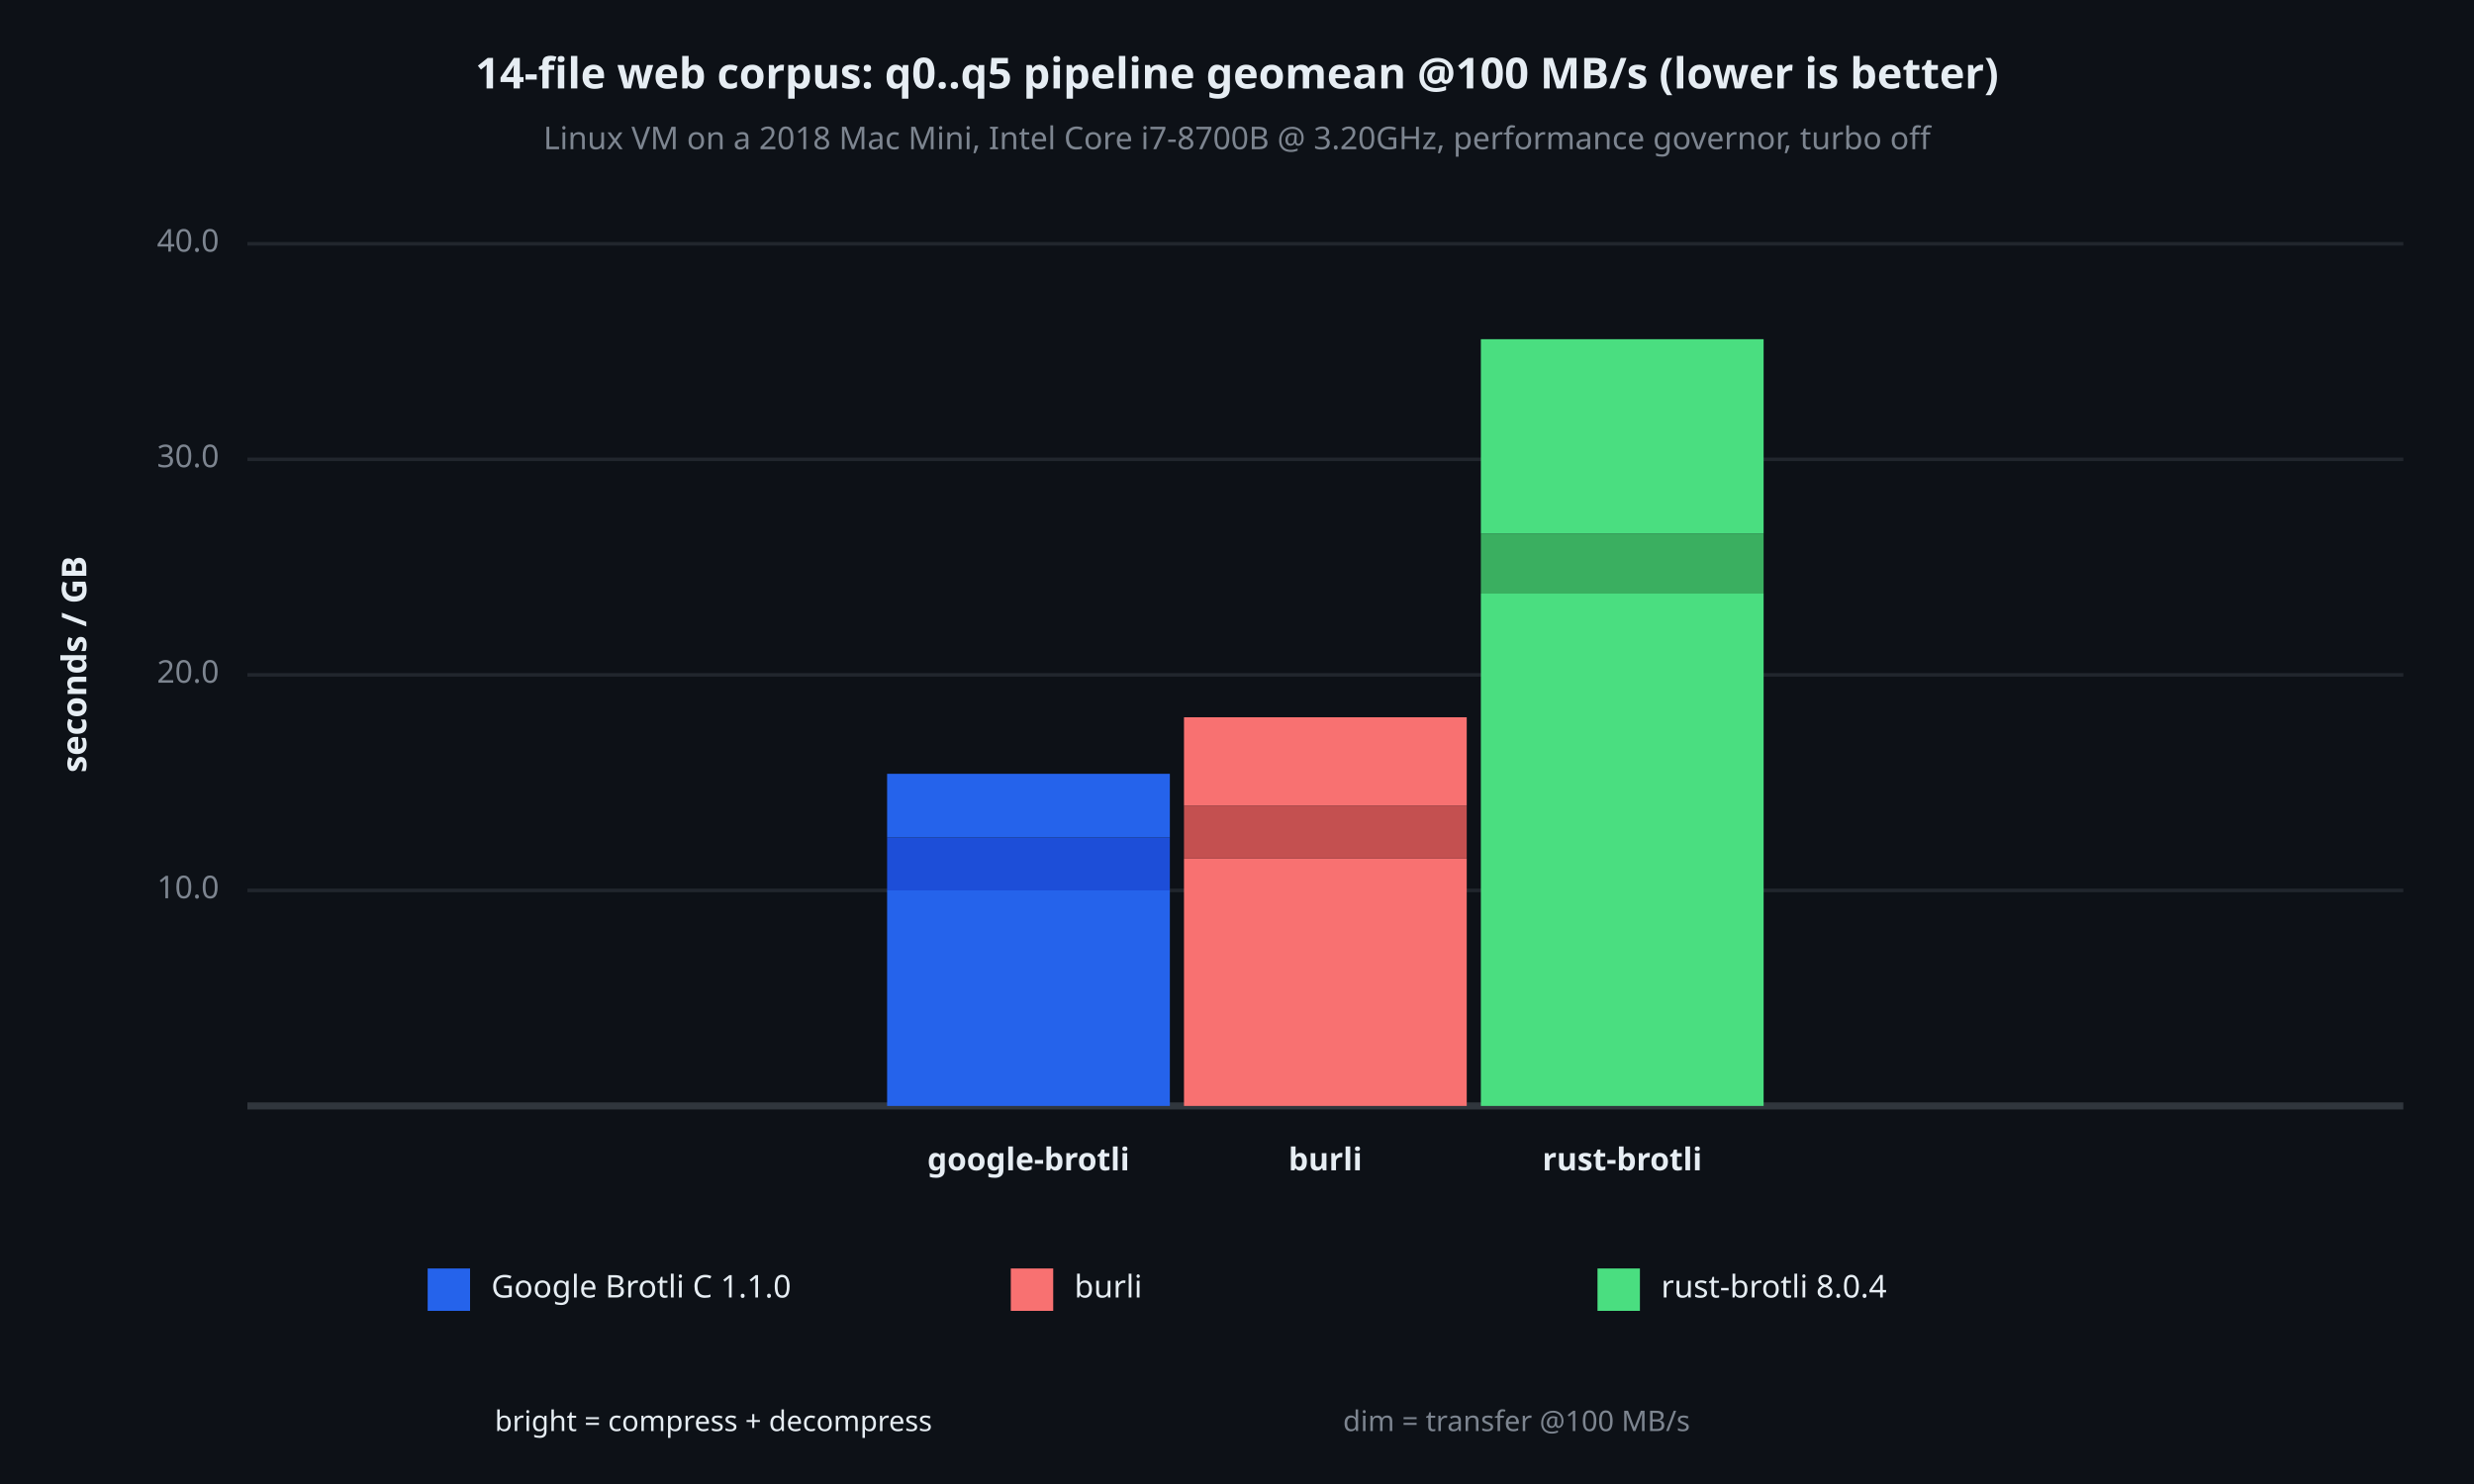
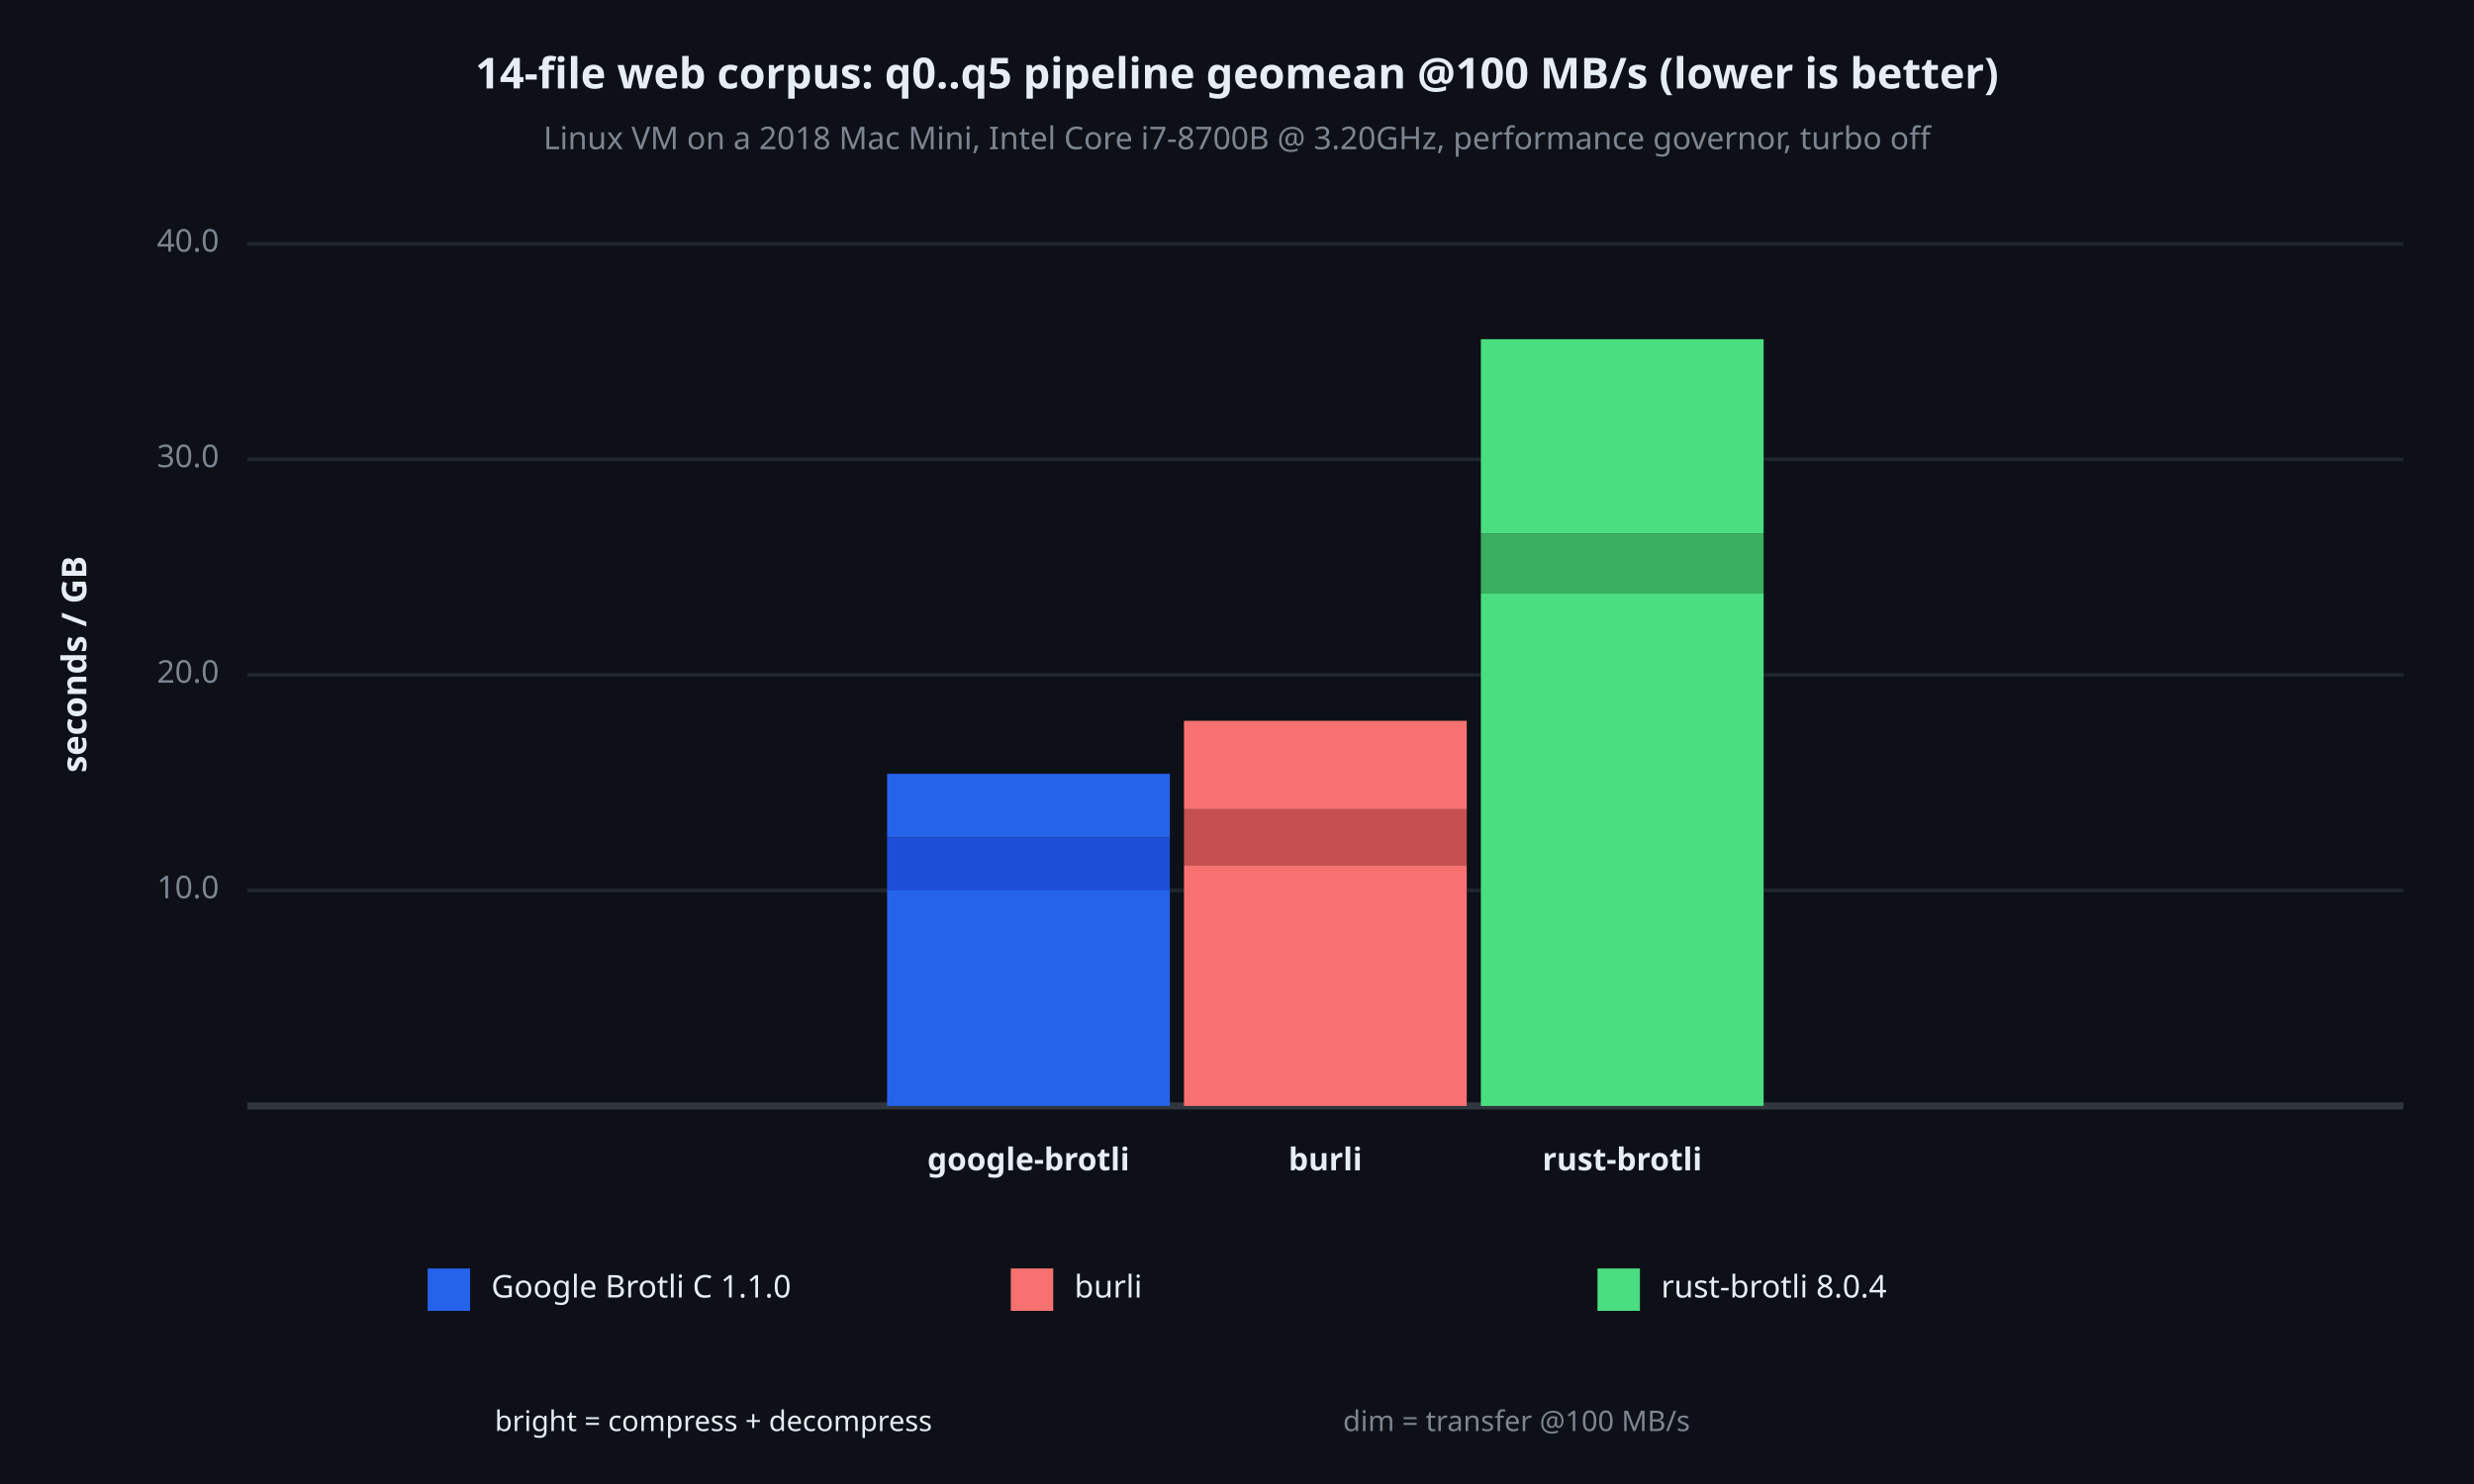
<svg xmlns="http://www.w3.org/2000/svg" viewBox="0 0 700 420" font-family="system-ui, -apple-system, sans-serif">
  <rect x="0" y="0" width="700" height="420" opacity="1" fill="#0D1117" stroke="none" />
  <text x="350" y="22" dy="0.5ex" text-anchor="middle" font-family="sans-serif" font-size="12.097" opacity="1" fill="#E6EDF3" font-weight="bold">
14-file web corpus: q0..q5 pipeline geomean @100 MB/s (lower is better)
</text>
  <text x="350" y="40" dy="0.5ex" text-anchor="middle" font-family="sans-serif" font-size="8.871" opacity="1" fill="#7D8590">
Linux VM on a 2018 Mac Mini, Intel Core i7-8700B @ 3.20GHz, performance governor, turbo off
</text>
  <text x="22" y="188" dy="0.5ex" text-anchor="middle" font-family="sans-serif" font-size="9.677" opacity="1" fill="#E6EDF3" font-weight="bold" transform="rotate(270, 22, 188)">
seconds / GB
</text>
  <polyline fill="none" opacity="1" stroke="#21262D" stroke-width="1" points="70,252 680,252 " />
  <text x="62" y="252" dy="0.5ex" text-anchor="end" font-family="sans-serif" font-size="8.871" opacity="1" fill="#7D8590">
10.0
</text>
  <polyline fill="none" opacity="1" stroke="#21262D" stroke-width="1" points="70,191 680,191 " />
  <text x="62" y="191" dy="0.5ex" text-anchor="end" font-family="sans-serif" font-size="8.871" opacity="1" fill="#7D8590">
20.0
</text>
  <polyline fill="none" opacity="1" stroke="#21262D" stroke-width="1" points="70,130 680,130 " />
  <text x="62" y="130" dy="0.5ex" text-anchor="end" font-family="sans-serif" font-size="8.871" opacity="1" fill="#7D8590">
30.0
</text>
  <polyline fill="none" opacity="1" stroke="#21262D" stroke-width="1" points="70,69 680,69 " />
  <text x="62" y="69" dy="0.5ex" text-anchor="end" font-family="sans-serif" font-size="8.871" opacity="1" fill="#7D8590">
40.0
</text>
  <polyline fill="none" opacity="1" stroke="#30363D" stroke-width="2" points="70,313 680,313 " />
  <rect x="251" y="252" width="80" height="61" opacity="1" fill="#2563EB" stroke="none" />
  <rect x="251" y="237" width="80" height="15" opacity="1" fill="#1D4ED8" stroke="none" />
  <rect x="251" y="219" width="80" height="18" opacity="1" fill="#2563EB" stroke="none" />
  <text x="291" y="329" dy="0.5ex" text-anchor="middle" font-family="sans-serif" font-size="8.871" opacity="1" fill="#E6EDF3" font-weight="bold">
google-brotli
</text>
-   <rect x="335" y="243" width="80" height="70" opacity="1" fill="#F87171" stroke="none" />
-   <rect x="335" y="228" width="80" height="15" opacity="1" fill="#C45050" stroke="none" />
-   <rect x="335" y="203" width="80" height="25" opacity="1" fill="#F87171" stroke="none" />
+   <rect x="335" y="245" width="80" height="68" opacity="1" fill="#F87171" stroke="none" />
+   <rect x="335" y="229" width="80" height="16" opacity="1" fill="#C45050" stroke="none" />
+   <rect x="335" y="204" width="80" height="25" opacity="1" fill="#F87171" stroke="none" />
  <text x="375" y="329" dy="0.5ex" text-anchor="middle" font-family="sans-serif" font-size="8.871" opacity="1" fill="#E6EDF3" font-weight="bold">
burli
</text>
  <rect x="419" y="168" width="80" height="145" opacity="1" fill="#4ADE80" stroke="none" />
  <rect x="419" y="151" width="80" height="17" opacity="1" fill="#3AAF60" stroke="none" />
  <rect x="419" y="96" width="80" height="55" opacity="1" fill="#4ADE80" stroke="none" />
  <text x="459" y="329" dy="0.5ex" text-anchor="middle" font-family="sans-serif" font-size="8.871" opacity="1" fill="#E6EDF3" font-weight="bold">
rust-brotli
</text>
  <rect x="121" y="359" width="12" height="12" opacity="1" fill="#2563EB" stroke="none" />
  <text x="139" y="365" dy="0.5ex" text-anchor="start" font-family="sans-serif" font-size="8.871" opacity="1" fill="#E6EDF3">
Google Brotli C 1.1.0
</text>
  <rect x="286" y="359" width="12" height="12" opacity="1" fill="#F87171" stroke="none" />
  <text x="304" y="365" dy="0.5ex" text-anchor="start" font-family="sans-serif" font-size="8.871" opacity="1" fill="#E6EDF3">
burli
</text>
  <rect x="452" y="359" width="12" height="12" opacity="1" fill="#4ADE80" stroke="none" />
  <text x="470" y="365" dy="0.5ex" text-anchor="start" font-family="sans-serif" font-size="8.871" opacity="1" fill="#E6EDF3">
rust-brotli 8.0.4
</text>
  <text x="140" y="403" dy="0.5ex" text-anchor="start" font-family="sans-serif" font-size="8.065" opacity="1" fill="#E6EDF3">
bright = compress + decompress
</text>
  <text x="380" y="403" dy="0.5ex" text-anchor="start" font-family="sans-serif" font-size="8.065" opacity="1" fill="#7D8590">
dim = transfer @100 MB/s
</text>
</svg>
